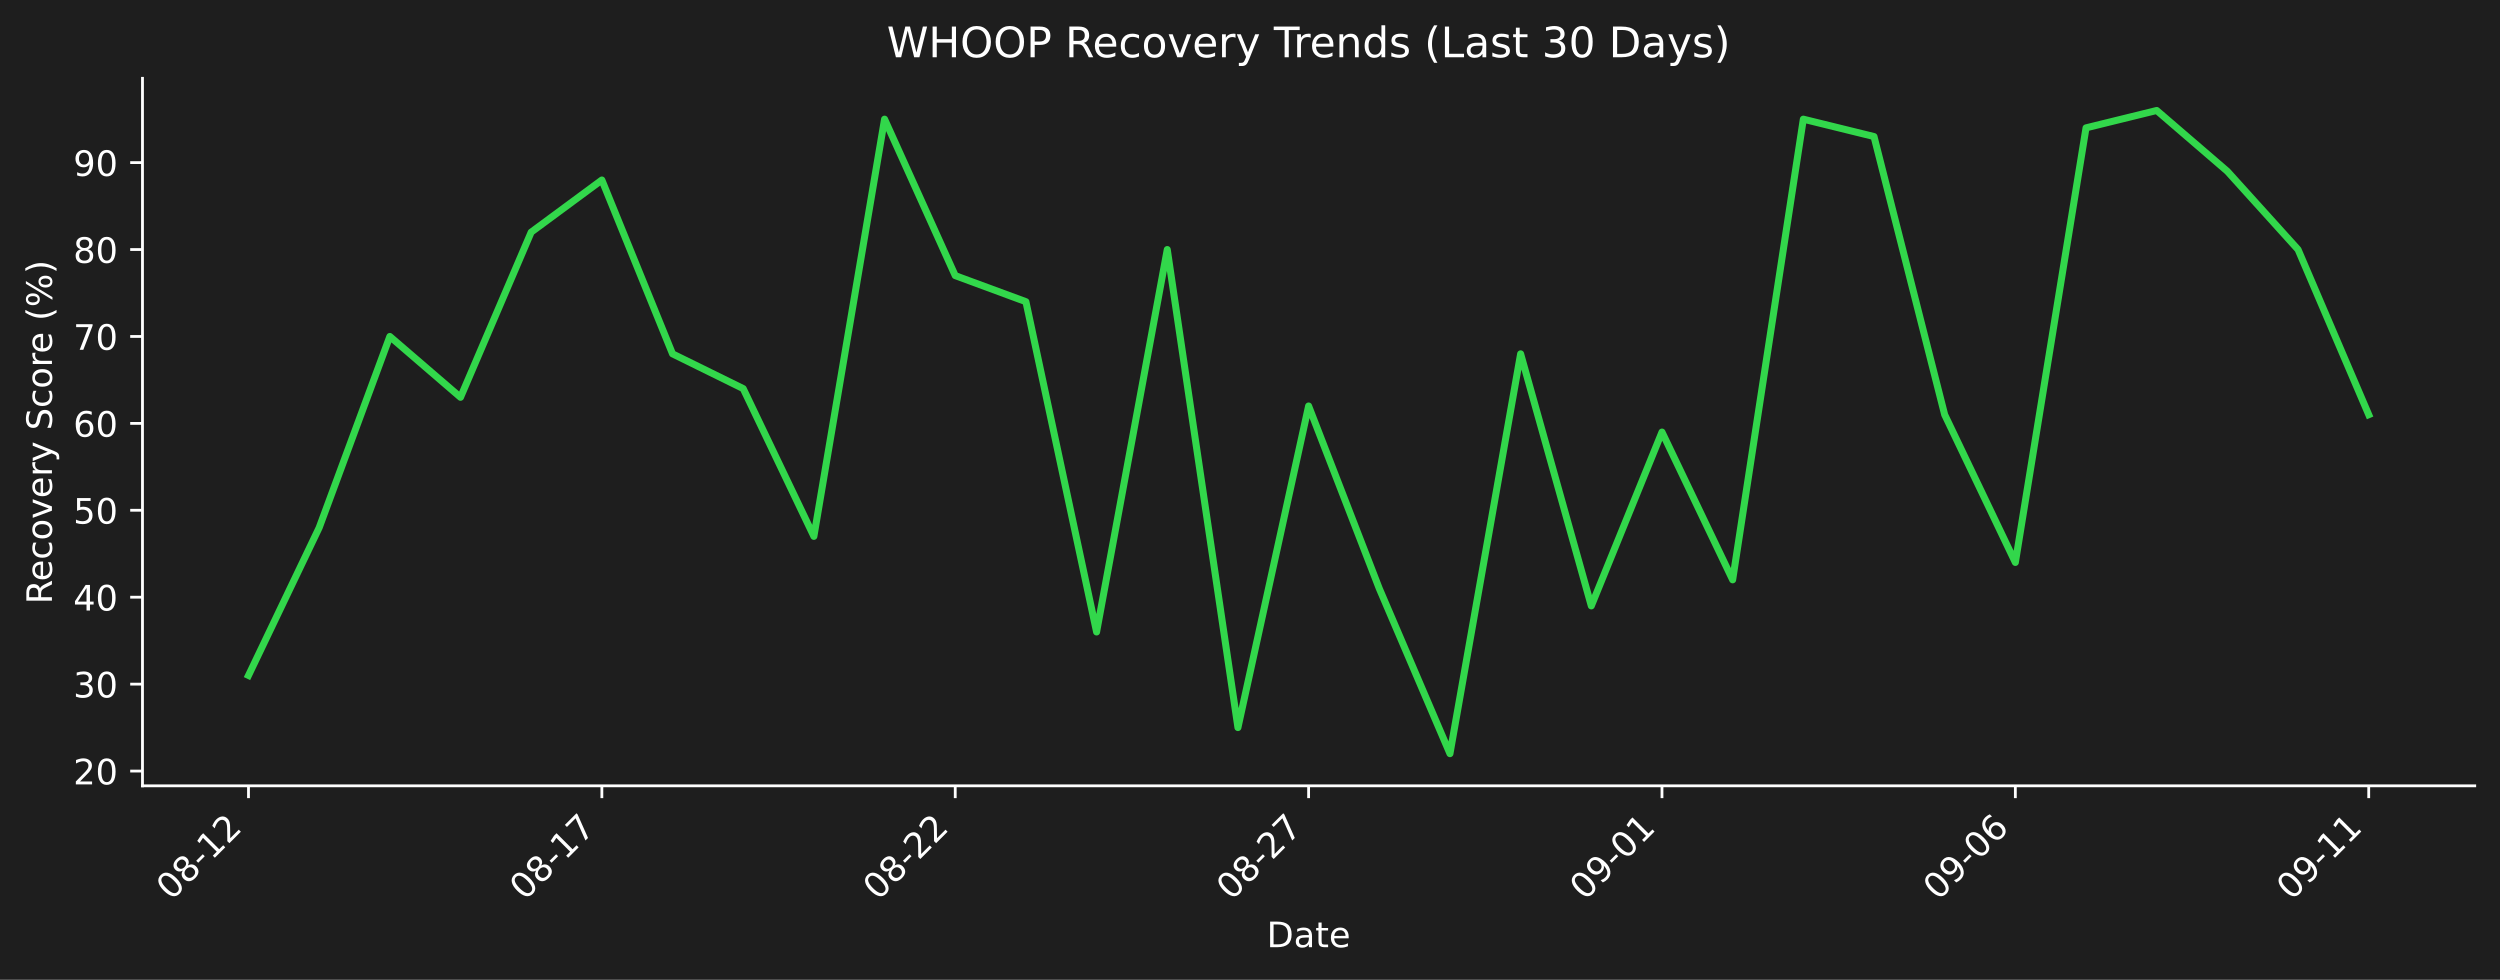
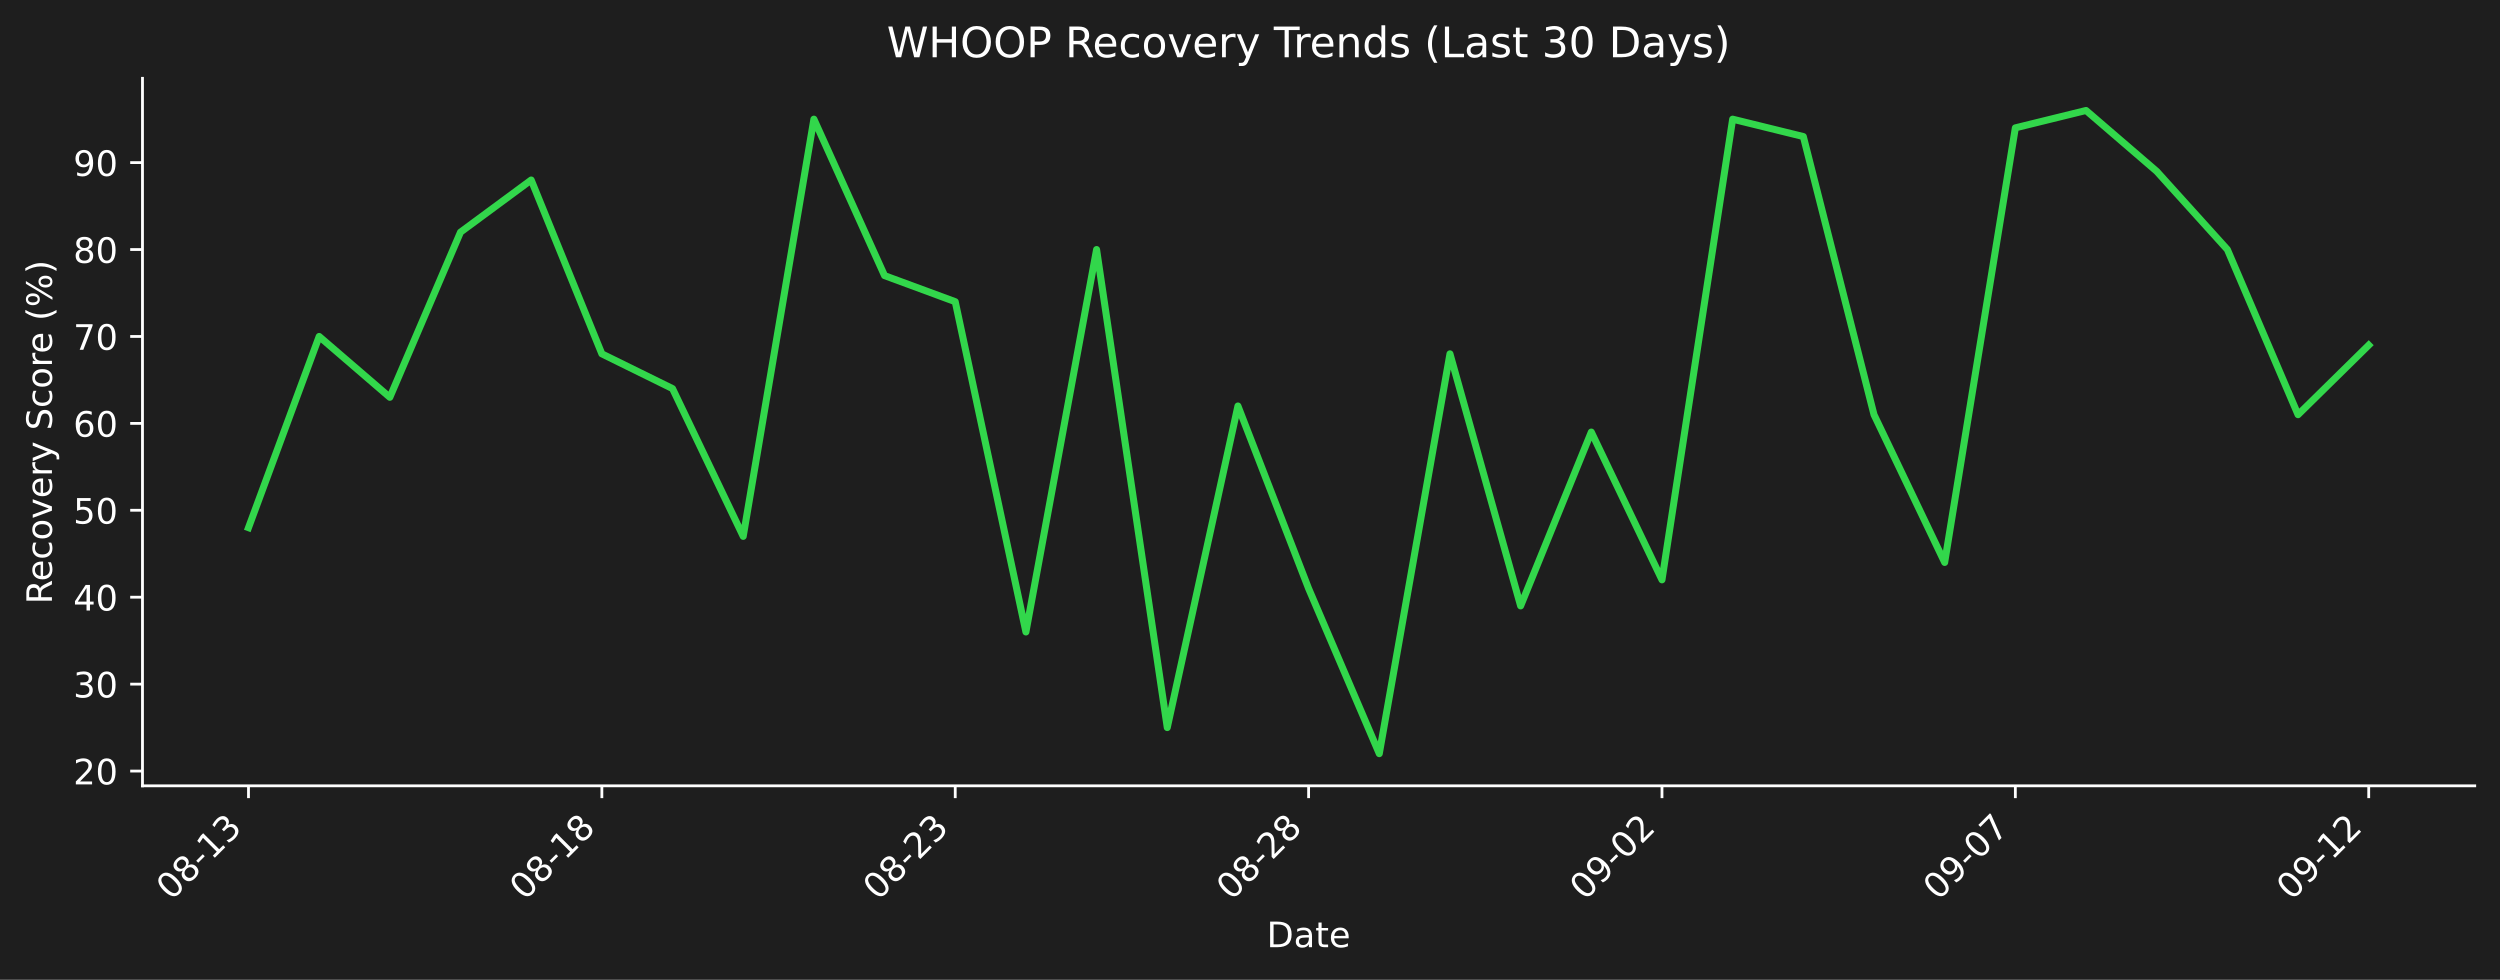
<svg xmlns="http://www.w3.org/2000/svg" xmlns:xlink="http://www.w3.org/1999/xlink" width="712.433pt" height="279.207pt" viewBox="0 0 712.433 279.207" version="1.1">
  <defs>
    <style type="text/css">*{stroke-linejoin: round; stroke-linecap: butt}</style>
  </defs>
  <g id="figure_1">
    <g id="patch_1">
      <path d="M 0 279.207  L 712.433 279.207  L 712.433 0  L 0 0  z " style="fill: #1e1e1e" />
    </g>
    <g id="axes_1">
      <g id="patch_2">
        <path d="M 40.603 223.939  L 705.233 223.939  L 705.233 22.318  L 40.603 22.318  L 40.603 223.939  z " style="fill: none" />
      </g>
      <g id="matplotlib.axis_1">
        <g id="xtick_1">
          <g id="line2d_1">
            <defs>
-               <path id="m858dd1986c" d="M 0 0  L 0 3.5  " style="stroke: #ffffff; stroke-width: 0.8" />
+               <path id="mee70c2be3d" d="M 0 0  L 0 3.5  " style="stroke: #ffffff; stroke-width: 0.8" />
            </defs>
            <g>
-               <use xlink:href="#m858dd1986c" x="70.814" y="223.939" style="fill: #ffffff; stroke: #ffffff; stroke-width: 0.8" />
+               <use xlink:href="#mee70c2be3d" x="70.814" y="223.939" style="fill: #ffffff; stroke: #ffffff; stroke-width: 0.8" />
            </g>
          </g>
          <g id="text_1">
            <g style="fill: #ffffff" transform="translate(48.79604 256.8584) rotate(-45) scale(0.1 -0.1)">
              <defs>
                <path id="DejaVuSans-30" d="M 2034 4250  Q 1547 4250 1301 3770  Q 1056 3291 1056 2328  Q 1056 1369 1301 889  Q 1547 409 2034 409  Q 2525 409 2770 889  Q 3016 1369 3016 2328  Q 3016 3291 2770 3770  Q 2525 4250 2034 4250  z M 2034 4750  Q 2819 4750 3233 4129  Q 3647 3509 3647 2328  Q 3647 1150 3233 529  Q 2819 -91 2034 -91  Q 1250 -91 836 529  Q 422 1150 422 2328  Q 422 3509 836 4129  Q 1250 4750 2034 4750  z " transform="scale(0.015625)" />
                <path id="DejaVuSans-38" d="M 2034 2216  Q 1584 2216 1326 1975  Q 1069 1734 1069 1313  Q 1069 891 1326 650  Q 1584 409 2034 409  Q 2484 409 2743 651  Q 3003 894 3003 1313  Q 3003 1734 2745 1975  Q 2488 2216 2034 2216  z M 1403 2484  Q 997 2584 770 2862  Q 544 3141 544 3541  Q 544 4100 942 4425  Q 1341 4750 2034 4750  Q 2731 4750 3128 4425  Q 3525 4100 3525 3541  Q 3525 3141 3298 2862  Q 3072 2584 2669 2484  Q 3125 2378 3379 2068  Q 3634 1759 3634 1313  Q 3634 634 3220 271  Q 2806 -91 2034 -91  Q 1263 -91 848 271  Q 434 634 434 1313  Q 434 1759 690 2068  Q 947 2378 1403 2484  z M 1172 3481  Q 1172 3119 1398 2916  Q 1625 2713 2034 2713  Q 2441 2713 2670 2916  Q 2900 3119 2900 3481  Q 2900 3844 2670 4047  Q 2441 4250 2034 4250  Q 1625 4250 1398 4047  Q 1172 3844 1172 3481  z " transform="scale(0.015625)" />
                <path id="DejaVuSans-2d" d="M 313 2009  L 1997 2009  L 1997 1497  L 313 1497  L 313 2009  z " transform="scale(0.015625)" />
                <path id="DejaVuSans-31" d="M 794 531  L 1825 531  L 1825 4091  L 703 3866  L 703 4441  L 1819 4666  L 2450 4666  L 2450 531  L 3481 531  L 3481 0  L 794 0  L 794 531  z " transform="scale(0.015625)" />
+                 <path id="DejaVuSans-33" d="M 2597 2516  Q 3050 2419 3304 2112  Q 3559 1806 3559 1356  Q 3559 666 3084 287  Q 2609 -91 1734 -91  Q 1441 -91 1130 -33  Q 819 25 488 141  L 488 750  Q 750 597 1062 519  Q 1375 441 1716 441  Q 2309 441 2620 675  Q 2931 909 2931 1356  Q 2931 1769 2642 2001  Q 2353 2234 1838 2234  L 1294 2234  L 1294 2753  L 1863 2753  Q 2328 2753 2575 2939  Q 2822 3125 2822 3475  Q 2822 3834 2567 4026  Q 2313 4219 1838 4219  Q 1578 4219 1281 4162  Q 984 4106 628 3988  L 628 4550  Q 988 4650 1302 4700  Q 1616 4750 1894 4750  Q 2613 4750 3031 4423  Q 3450 4097 3450 3541  Q 3450 3153 3228 2886  Q 3006 2619 2597 2516  z " transform="scale(0.015625)" />
+               </defs>
+               <use xlink:href="#DejaVuSans-30" />
+               <use xlink:href="#DejaVuSans-38" transform="translate(63.62305 0)" />
+               <use xlink:href="#DejaVuSans-2d" transform="translate(127.2461 0)" />
+               <use xlink:href="#DejaVuSans-31" transform="translate(163.3301 0)" />
+               <use xlink:href="#DejaVuSans-33" transform="translate(226.9531 0)" />
+             </g>
+           </g>
+         </g>
+         <g id="xtick_2">
+           <g id="line2d_2">
+             <g>
+               <use xlink:href="#mee70c2be3d" x="171.515" y="223.939" style="fill: #ffffff; stroke: #ffffff; stroke-width: 0.8" />
+             </g>
+           </g>
+           <g id="text_2">
+             <g style="fill: #ffffff" transform="translate(149.4976 256.8584) rotate(-45) scale(0.1 -0.1)">
+               <use xlink:href="#DejaVuSans-30" />
+               <use xlink:href="#DejaVuSans-38" transform="translate(63.62305 0)" />
+               <use xlink:href="#DejaVuSans-2d" transform="translate(127.2461 0)" />
+               <use xlink:href="#DejaVuSans-31" transform="translate(163.3301 0)" />
+               <use xlink:href="#DejaVuSans-38" transform="translate(226.9531 0)" />
+             </g>
+           </g>
+         </g>
+         <g id="xtick_3">
+           <g id="line2d_3">
+             <g>
+               <use xlink:href="#mee70c2be3d" x="272.217" y="223.939" style="fill: #ffffff; stroke: #ffffff; stroke-width: 0.8" />
+             </g>
+           </g>
+           <g id="text_3">
+             <g style="fill: #ffffff" transform="translate(250.1991 256.8584) rotate(-45) scale(0.1 -0.1)">
+               <defs>
                <path id="DejaVuSans-32" d="M 1228 531  L 3431 531  L 3431 0  L 469 0  L 469 531  Q 828 903 1448 1529  Q 2069 2156 2228 2338  Q 2531 2678 2651 2914  Q 2772 3150 2772 3378  Q 2772 3750 2511 3984  Q 2250 4219 1831 4219  Q 1534 4219 1204 4116  Q 875 4013 500 3803  L 500 4441  Q 881 4594 1212 4672  Q 1544 4750 1819 4750  Q 2544 4750 2975 4387  Q 3406 4025 3406 3419  Q 3406 3131 3298 2873  Q 3191 2616 2906 2266  Q 2828 2175 2409 1742  Q 1991 1309 1228 531  z " transform="scale(0.015625)" />
              </defs>
              <use xlink:href="#DejaVuSans-30" />
              <use xlink:href="#DejaVuSans-38" transform="translate(63.62305 0)" />
+               <use xlink:href="#DejaVuSans-2d" transform="translate(127.2461 0)" />
+               <use xlink:href="#DejaVuSans-32" transform="translate(163.3301 0)" />
+               <use xlink:href="#DejaVuSans-33" transform="translate(226.9531 0)" />
+             </g>
+           </g>
+         </g>
+         <g id="xtick_4">
+           <g id="line2d_4">
+             <g>
+               <use xlink:href="#mee70c2be3d" x="372.918" y="223.939" style="fill: #ffffff; stroke: #ffffff; stroke-width: 0.8" />
+             </g>
+           </g>
+           <g id="text_4">
+             <g style="fill: #ffffff" transform="translate(350.9006 256.8584) rotate(-45) scale(0.1 -0.1)">
+               <use xlink:href="#DejaVuSans-30" />
+               <use xlink:href="#DejaVuSans-38" transform="translate(63.62305 0)" />
+               <use xlink:href="#DejaVuSans-2d" transform="translate(127.2461 0)" />
+               <use xlink:href="#DejaVuSans-32" transform="translate(163.3301 0)" />
+               <use xlink:href="#DejaVuSans-38" transform="translate(226.9531 0)" />
+             </g>
+           </g>
+         </g>
+         <g id="xtick_5">
+           <g id="line2d_5">
+             <g>
+               <use xlink:href="#mee70c2be3d" x="473.62" y="223.939" style="fill: #ffffff; stroke: #ffffff; stroke-width: 0.8" />
+             </g>
+           </g>
+           <g id="text_5">
+             <g style="fill: #ffffff" transform="translate(451.6021 256.8584) rotate(-45) scale(0.1 -0.1)">
+               <defs>
+                 <path id="DejaVuSans-39" d="M 703 97  L 703 672  Q 941 559 1184 500  Q 1428 441 1663 441  Q 2288 441 2617 861  Q 2947 1281 2994 2138  Q 2813 1869 2534 1725  Q 2256 1581 1919 1581  Q 1219 1581 811 2004  Q 403 2428 403 3163  Q 403 3881 828 4315  Q 1253 4750 1959 4750  Q 2769 4750 3195 4129  Q 3622 3509 3622 2328  Q 3622 1225 3098 567  Q 2575 -91 1691 -91  Q 1453 -91 1209 -44  Q 966 3 703 97  z M 1959 2075  Q 2384 2075 2632 2365  Q 2881 2656 2881 3163  Q 2881 3666 2632 3958  Q 2384 4250 1959 4250  Q 1534 4250 1286 3958  Q 1038 3666 1038 3163  Q 1038 2656 1286 2365  Q 1534 2075 1959 2075  z " transform="scale(0.015625)" />
+               </defs>
+               <use xlink:href="#DejaVuSans-30" />
+               <use xlink:href="#DejaVuSans-39" transform="translate(63.62305 0)" />
+               <use xlink:href="#DejaVuSans-2d" transform="translate(127.2461 0)" />
+               <use xlink:href="#DejaVuSans-30" transform="translate(163.3301 0)" />
+               <use xlink:href="#DejaVuSans-32" transform="translate(226.9531 0)" />
+             </g>
+           </g>
+         </g>
+         <g id="xtick_6">
+           <g id="line2d_6">
+             <g>
+               <use xlink:href="#mee70c2be3d" x="574.321" y="223.939" style="fill: #ffffff; stroke: #ffffff; stroke-width: 0.8" />
+             </g>
+           </g>
+           <g id="text_6">
+             <g style="fill: #ffffff" transform="translate(552.3036 256.8584) rotate(-45) scale(0.1 -0.1)">
+               <defs>
+                 <path id="DejaVuSans-37" d="M 525 4666  L 3525 4666  L 3525 4397  L 1831 0  L 1172 0  L 2766 4134  L 525 4134  L 525 4666  z " transform="scale(0.015625)" />
+               </defs>
+               <use xlink:href="#DejaVuSans-30" />
+               <use xlink:href="#DejaVuSans-39" transform="translate(63.62305 0)" />
+               <use xlink:href="#DejaVuSans-2d" transform="translate(127.2461 0)" />
+               <use xlink:href="#DejaVuSans-30" transform="translate(163.3301 0)" />
+               <use xlink:href="#DejaVuSans-37" transform="translate(226.9531 0)" />
+             </g>
+           </g>
+         </g>
+         <g id="xtick_7">
+           <g id="line2d_7">
+             <g>
+               <use xlink:href="#mee70c2be3d" x="675.023" y="223.939" style="fill: #ffffff; stroke: #ffffff; stroke-width: 0.8" />
+             </g>
+           </g>
+           <g id="text_7">
+             <g style="fill: #ffffff" transform="translate(653.0051 256.8584) rotate(-45) scale(0.1 -0.1)">
+               <use xlink:href="#DejaVuSans-30" />
+               <use xlink:href="#DejaVuSans-39" transform="translate(63.62305 0)" />
              <use xlink:href="#DejaVuSans-2d" transform="translate(127.2461 0)" />
              <use xlink:href="#DejaVuSans-31" transform="translate(163.3301 0)" />
              <use xlink:href="#DejaVuSans-32" transform="translate(226.9531 0)" />
-             </g>
-           </g>
-         </g>
-         <g id="xtick_2">
-           <g id="line2d_2">
-             <g>
-               <use xlink:href="#m858dd1986c" x="171.515" y="223.939" style="fill: #ffffff; stroke: #ffffff; stroke-width: 0.8" />
-             </g>
-           </g>
-           <g id="text_2">
-             <g style="fill: #ffffff" transform="translate(149.4976 256.8584) rotate(-45) scale(0.1 -0.1)">
-               <defs>
-                 <path id="DejaVuSans-37" d="M 525 4666  L 3525 4666  L 3525 4397  L 1831 0  L 1172 0  L 2766 4134  L 525 4134  L 525 4666  z " transform="scale(0.015625)" />
-               </defs>
-               <use xlink:href="#DejaVuSans-30" />
-               <use xlink:href="#DejaVuSans-38" transform="translate(63.62305 0)" />
-               <use xlink:href="#DejaVuSans-2d" transform="translate(127.2461 0)" />
-               <use xlink:href="#DejaVuSans-31" transform="translate(163.3301 0)" />
-               <use xlink:href="#DejaVuSans-37" transform="translate(226.9531 0)" />
-             </g>
-           </g>
-         </g>
-         <g id="xtick_3">
-           <g id="line2d_3">
-             <g>
-               <use xlink:href="#m858dd1986c" x="272.217" y="223.939" style="fill: #ffffff; stroke: #ffffff; stroke-width: 0.8" />
-             </g>
-           </g>
-           <g id="text_3">
-             <g style="fill: #ffffff" transform="translate(250.1991 256.8584) rotate(-45) scale(0.1 -0.1)">
-               <use xlink:href="#DejaVuSans-30" />
-               <use xlink:href="#DejaVuSans-38" transform="translate(63.62305 0)" />
-               <use xlink:href="#DejaVuSans-2d" transform="translate(127.2461 0)" />
-               <use xlink:href="#DejaVuSans-32" transform="translate(163.3301 0)" />
-               <use xlink:href="#DejaVuSans-32" transform="translate(226.9531 0)" />
-             </g>
-           </g>
-         </g>
-         <g id="xtick_4">
-           <g id="line2d_4">
-             <g>
-               <use xlink:href="#m858dd1986c" x="372.918" y="223.939" style="fill: #ffffff; stroke: #ffffff; stroke-width: 0.8" />
-             </g>
-           </g>
-           <g id="text_4">
-             <g style="fill: #ffffff" transform="translate(350.9006 256.8584) rotate(-45) scale(0.1 -0.1)">
-               <use xlink:href="#DejaVuSans-30" />
-               <use xlink:href="#DejaVuSans-38" transform="translate(63.62305 0)" />
-               <use xlink:href="#DejaVuSans-2d" transform="translate(127.2461 0)" />
-               <use xlink:href="#DejaVuSans-32" transform="translate(163.3301 0)" />
-               <use xlink:href="#DejaVuSans-37" transform="translate(226.9531 0)" />
-             </g>
-           </g>
-         </g>
-         <g id="xtick_5">
-           <g id="line2d_5">
-             <g>
-               <use xlink:href="#m858dd1986c" x="473.62" y="223.939" style="fill: #ffffff; stroke: #ffffff; stroke-width: 0.8" />
-             </g>
-           </g>
-           <g id="text_5">
-             <g style="fill: #ffffff" transform="translate(451.6021 256.8584) rotate(-45) scale(0.1 -0.1)">
-               <defs>
-                 <path id="DejaVuSans-39" d="M 703 97  L 703 672  Q 941 559 1184 500  Q 1428 441 1663 441  Q 2288 441 2617 861  Q 2947 1281 2994 2138  Q 2813 1869 2534 1725  Q 2256 1581 1919 1581  Q 1219 1581 811 2004  Q 403 2428 403 3163  Q 403 3881 828 4315  Q 1253 4750 1959 4750  Q 2769 4750 3195 4129  Q 3622 3509 3622 2328  Q 3622 1225 3098 567  Q 2575 -91 1691 -91  Q 1453 -91 1209 -44  Q 966 3 703 97  z M 1959 2075  Q 2384 2075 2632 2365  Q 2881 2656 2881 3163  Q 2881 3666 2632 3958  Q 2384 4250 1959 4250  Q 1534 4250 1286 3958  Q 1038 3666 1038 3163  Q 1038 2656 1286 2365  Q 1534 2075 1959 2075  z " transform="scale(0.015625)" />
-               </defs>
-               <use xlink:href="#DejaVuSans-30" />
-               <use xlink:href="#DejaVuSans-39" transform="translate(63.62305 0)" />
-               <use xlink:href="#DejaVuSans-2d" transform="translate(127.2461 0)" />
-               <use xlink:href="#DejaVuSans-30" transform="translate(163.3301 0)" />
-               <use xlink:href="#DejaVuSans-31" transform="translate(226.9531 0)" />
-             </g>
-           </g>
-         </g>
-         <g id="xtick_6">
-           <g id="line2d_6">
-             <g>
-               <use xlink:href="#m858dd1986c" x="574.321" y="223.939" style="fill: #ffffff; stroke: #ffffff; stroke-width: 0.8" />
-             </g>
-           </g>
-           <g id="text_6">
-             <g style="fill: #ffffff" transform="translate(552.3036 256.8584) rotate(-45) scale(0.1 -0.1)">
-               <defs>
-                 <path id="DejaVuSans-36" d="M 2113 2584  Q 1688 2584 1439 2293  Q 1191 2003 1191 1497  Q 1191 994 1439 701  Q 1688 409 2113 409  Q 2538 409 2786 701  Q 3034 994 3034 1497  Q 3034 2003 2786 2293  Q 2538 2584 2113 2584  z M 3366 4563  L 3366 3988  Q 3128 4100 2886 4159  Q 2644 4219 2406 4219  Q 1781 4219 1451 3797  Q 1122 3375 1075 2522  Q 1259 2794 1537 2939  Q 1816 3084 2150 3084  Q 2853 3084 3261 2657  Q 3669 2231 3669 1497  Q 3669 778 3244 343  Q 2819 -91 2113 -91  Q 1303 -91 875 529  Q 447 1150 447 2328  Q 447 3434 972 4092  Q 1497 4750 2381 4750  Q 2619 4750 2861 4703  Q 3103 4656 3366 4563  z " transform="scale(0.015625)" />
-               </defs>
-               <use xlink:href="#DejaVuSans-30" />
-               <use xlink:href="#DejaVuSans-39" transform="translate(63.62305 0)" />
-               <use xlink:href="#DejaVuSans-2d" transform="translate(127.2461 0)" />
-               <use xlink:href="#DejaVuSans-30" transform="translate(163.3301 0)" />
-               <use xlink:href="#DejaVuSans-36" transform="translate(226.9531 0)" />
-             </g>
-           </g>
-         </g>
-         <g id="xtick_7">
-           <g id="line2d_7">
-             <g>
-               <use xlink:href="#m858dd1986c" x="675.023" y="223.939" style="fill: #ffffff; stroke: #ffffff; stroke-width: 0.8" />
-             </g>
-           </g>
-           <g id="text_7">
-             <g style="fill: #ffffff" transform="translate(653.0051 256.8584) rotate(-45) scale(0.1 -0.1)">
-               <use xlink:href="#DejaVuSans-30" />
-               <use xlink:href="#DejaVuSans-39" transform="translate(63.62305 0)" />
-               <use xlink:href="#DejaVuSans-2d" transform="translate(127.2461 0)" />
-               <use xlink:href="#DejaVuSans-31" transform="translate(163.3301 0)" />
-               <use xlink:href="#DejaVuSans-31" transform="translate(226.9531 0)" />
            </g>
          </g>
        </g>
        <g id="text_8">
          <g style="fill: #ffffff" transform="translate(360.9673 269.9274) scale(0.1 -0.1)">
            <defs>
              <path id="DejaVuSans-44" d="M 1259 4147  L 1259 519  L 2022 519  Q 2988 519 3436 956  Q 3884 1394 3884 2338  Q 3884 3275 3436 3711  Q 2988 4147 2022 4147  L 1259 4147  z M 628 4666  L 1925 4666  Q 3281 4666 3915 4102  Q 4550 3538 4550 2338  Q 4550 1131 3912 565  Q 3275 0 1925 0  L 628 0  L 628 4666  z " transform="scale(0.015625)" />
              <path id="DejaVuSans-61" d="M 2194 1759  Q 1497 1759 1228 1600  Q 959 1441 959 1056  Q 959 750 1161 570  Q 1363 391 1709 391  Q 2188 391 2477 730  Q 2766 1069 2766 1631  L 2766 1759  L 2194 1759  z M 3341 1997  L 3341 0  L 2766 0  L 2766 531  Q 2569 213 2275 61  Q 1981 -91 1556 -91  Q 1019 -91 701 211  Q 384 513 384 1019  Q 384 1609 779 1909  Q 1175 2209 1959 2209  L 2766 2209  L 2766 2266  Q 2766 2663 2505 2880  Q 2244 3097 1772 3097  Q 1472 3097 1187 3025  Q 903 2953 641 2809  L 641 3341  Q 956 3463 1253 3523  Q 1550 3584 1831 3584  Q 2591 3584 2966 3190  Q 3341 2797 3341 1997  z " transform="scale(0.015625)" />
              <path id="DejaVuSans-74" d="M 1172 4494  L 1172 3500  L 2356 3500  L 2356 3053  L 1172 3053  L 1172 1153  Q 1172 725 1289 603  Q 1406 481 1766 481  L 2356 481  L 2356 0  L 1766 0  Q 1100 0 847 248  Q 594 497 594 1153  L 594 3053  L 172 3053  L 172 3500  L 594 3500  L 594 4494  L 1172 4494  z " transform="scale(0.015625)" />
              <path id="DejaVuSans-65" d="M 3597 1894  L 3597 1613  L 953 1613  Q 991 1019 1311 708  Q 1631 397 2203 397  Q 2534 397 2845 478  Q 3156 559 3463 722  L 3463 178  Q 3153 47 2828 -22  Q 2503 -91 2169 -91  Q 1331 -91 842 396  Q 353 884 353 1716  Q 353 2575 817 3079  Q 1281 3584 2069 3584  Q 2775 3584 3186 3129  Q 3597 2675 3597 1894  z M 3022 2063  Q 3016 2534 2758 2815  Q 2500 3097 2075 3097  Q 1594 3097 1305 2825  Q 1016 2553 972 2059  L 3022 2063  z " transform="scale(0.015625)" />
            </defs>
            <use xlink:href="#DejaVuSans-44" />
            <use xlink:href="#DejaVuSans-61" transform="translate(77.00195 0)" />
            <use xlink:href="#DejaVuSans-74" transform="translate(138.2812 0)" />
            <use xlink:href="#DejaVuSans-65" transform="translate(177.4902 0)" />
          </g>
        </g>
      </g>
      <g id="matplotlib.axis_2">
        <g id="ytick_1">
          <g id="line2d_8">
            <defs>
-               <path id="m3c7f946929" d="M 0 0  L -3.5 0  " style="stroke: #ffffff; stroke-width: 0.8" />
+               <path id="m6b1e8785a9" d="M 0 0  L -3.5 0  " style="stroke: #ffffff; stroke-width: 0.8" />
            </defs>
            <g>
-               <use xlink:href="#m3c7f946929" x="40.603" y="219.728" style="fill: #ffffff; stroke: #ffffff; stroke-width: 0.8" />
+               <use xlink:href="#m6b1e8785a9" x="40.603" y="219.728" style="fill: #ffffff; stroke: #ffffff; stroke-width: 0.8" />
            </g>
          </g>
          <g id="text_9">
            <g style="fill: #ffffff" transform="translate(20.87813 223.527) scale(0.1 -0.1)">
              <use xlink:href="#DejaVuSans-32" />
              <use xlink:href="#DejaVuSans-30" transform="translate(63.62305 0)" />
            </g>
          </g>
        </g>
        <g id="ytick_2">
          <g id="line2d_9">
            <g>
-               <use xlink:href="#m3c7f946929" x="40.603" y="194.959" style="fill: #ffffff; stroke: #ffffff; stroke-width: 0.8" />
+               <use xlink:href="#m6b1e8785a9" x="40.603" y="194.959" style="fill: #ffffff; stroke: #ffffff; stroke-width: 0.8" />
            </g>
          </g>
          <g id="text_10">
            <g style="fill: #ffffff" transform="translate(20.87813 198.7579) scale(0.1 -0.1)">
-               <defs>
-                 <path id="DejaVuSans-33" d="M 2597 2516  Q 3050 2419 3304 2112  Q 3559 1806 3559 1356  Q 3559 666 3084 287  Q 2609 -91 1734 -91  Q 1441 -91 1130 -33  Q 819 25 488 141  L 488 750  Q 750 597 1062 519  Q 1375 441 1716 441  Q 2309 441 2620 675  Q 2931 909 2931 1356  Q 2931 1769 2642 2001  Q 2353 2234 1838 2234  L 1294 2234  L 1294 2753  L 1863 2753  Q 2328 2753 2575 2939  Q 2822 3125 2822 3475  Q 2822 3834 2567 4026  Q 2313 4219 1838 4219  Q 1578 4219 1281 4162  Q 984 4106 628 3988  L 628 4550  Q 988 4650 1302 4700  Q 1616 4750 1894 4750  Q 2613 4750 3031 4423  Q 3450 4097 3450 3541  Q 3450 3153 3228 2886  Q 3006 2619 2597 2516  z " transform="scale(0.015625)" />
-               </defs>
              <use xlink:href="#DejaVuSans-33" />
              <use xlink:href="#DejaVuSans-30" transform="translate(63.62305 0)" />
            </g>
          </g>
        </g>
        <g id="ytick_3">
          <g id="line2d_10">
            <g>
-               <use xlink:href="#m3c7f946929" x="40.603" y="170.19" style="fill: #ffffff; stroke: #ffffff; stroke-width: 0.8" />
+               <use xlink:href="#m6b1e8785a9" x="40.603" y="170.19" style="fill: #ffffff; stroke: #ffffff; stroke-width: 0.8" />
            </g>
          </g>
          <g id="text_11">
            <g style="fill: #ffffff" transform="translate(20.87813 173.9888) scale(0.1 -0.1)">
              <defs>
                <path id="DejaVuSans-34" d="M 2419 4116  L 825 1625  L 2419 1625  L 2419 4116  z M 2253 4666  L 3047 4666  L 3047 1625  L 3713 1625  L 3713 1100  L 3047 1100  L 3047 0  L 2419 0  L 2419 1100  L 313 1100  L 313 1709  L 2253 4666  z " transform="scale(0.015625)" />
              </defs>
              <use xlink:href="#DejaVuSans-34" />
              <use xlink:href="#DejaVuSans-30" transform="translate(63.62305 0)" />
            </g>
          </g>
        </g>
        <g id="ytick_4">
          <g id="line2d_11">
            <g>
-               <use xlink:href="#m3c7f946929" x="40.603" y="145.421" style="fill: #ffffff; stroke: #ffffff; stroke-width: 0.8" />
+               <use xlink:href="#m6b1e8785a9" x="40.603" y="145.421" style="fill: #ffffff; stroke: #ffffff; stroke-width: 0.8" />
            </g>
          </g>
          <g id="text_12">
            <g style="fill: #ffffff" transform="translate(20.87813 149.2197) scale(0.1 -0.1)">
              <defs>
                <path id="DejaVuSans-35" d="M 691 4666  L 3169 4666  L 3169 4134  L 1269 4134  L 1269 2991  Q 1406 3038 1543 3061  Q 1681 3084 1819 3084  Q 2600 3084 3056 2656  Q 3513 2228 3513 1497  Q 3513 744 3044 326  Q 2575 -91 1722 -91  Q 1428 -91 1123 -41  Q 819 9 494 109  L 494 744  Q 775 591 1075 516  Q 1375 441 1709 441  Q 2250 441 2565 725  Q 2881 1009 2881 1497  Q 2881 1984 2565 2268  Q 2250 2553 1709 2553  Q 1456 2553 1204 2497  Q 953 2441 691 2322  L 691 4666  z " transform="scale(0.015625)" />
              </defs>
              <use xlink:href="#DejaVuSans-35" />
              <use xlink:href="#DejaVuSans-30" transform="translate(63.62305 0)" />
            </g>
          </g>
        </g>
        <g id="ytick_5">
          <g id="line2d_12">
            <g>
-               <use xlink:href="#m3c7f946929" x="40.603" y="120.651" style="fill: #ffffff; stroke: #ffffff; stroke-width: 0.8" />
+               <use xlink:href="#m6b1e8785a9" x="40.603" y="120.651" style="fill: #ffffff; stroke: #ffffff; stroke-width: 0.8" />
            </g>
          </g>
          <g id="text_13">
            <g style="fill: #ffffff" transform="translate(20.87813 124.4506) scale(0.1 -0.1)">
+               <defs>
+                 <path id="DejaVuSans-36" d="M 2113 2584  Q 1688 2584 1439 2293  Q 1191 2003 1191 1497  Q 1191 994 1439 701  Q 1688 409 2113 409  Q 2538 409 2786 701  Q 3034 994 3034 1497  Q 3034 2003 2786 2293  Q 2538 2584 2113 2584  z M 3366 4563  L 3366 3988  Q 3128 4100 2886 4159  Q 2644 4219 2406 4219  Q 1781 4219 1451 3797  Q 1122 3375 1075 2522  Q 1259 2794 1537 2939  Q 1816 3084 2150 3084  Q 2853 3084 3261 2657  Q 3669 2231 3669 1497  Q 3669 778 3244 343  Q 2819 -91 2113 -91  Q 1303 -91 875 529  Q 447 1150 447 2328  Q 447 3434 972 4092  Q 1497 4750 2381 4750  Q 2619 4750 2861 4703  Q 3103 4656 3366 4563  z " transform="scale(0.015625)" />
+               </defs>
              <use xlink:href="#DejaVuSans-36" />
              <use xlink:href="#DejaVuSans-30" transform="translate(63.62305 0)" />
            </g>
          </g>
        </g>
        <g id="ytick_6">
          <g id="line2d_13">
            <g>
-               <use xlink:href="#m3c7f946929" x="40.603" y="95.882" style="fill: #ffffff; stroke: #ffffff; stroke-width: 0.8" />
+               <use xlink:href="#m6b1e8785a9" x="40.603" y="95.882" style="fill: #ffffff; stroke: #ffffff; stroke-width: 0.8" />
            </g>
          </g>
          <g id="text_14">
            <g style="fill: #ffffff" transform="translate(20.87813 99.68155) scale(0.1 -0.1)">
              <use xlink:href="#DejaVuSans-37" />
              <use xlink:href="#DejaVuSans-30" transform="translate(63.62305 0)" />
            </g>
          </g>
        </g>
        <g id="ytick_7">
          <g id="line2d_14">
            <g>
-               <use xlink:href="#m3c7f946929" x="40.603" y="71.113" style="fill: #ffffff; stroke: #ffffff; stroke-width: 0.8" />
+               <use xlink:href="#m6b1e8785a9" x="40.603" y="71.113" style="fill: #ffffff; stroke: #ffffff; stroke-width: 0.8" />
            </g>
          </g>
          <g id="text_15">
            <g style="fill: #ffffff" transform="translate(20.87813 74.91245) scale(0.1 -0.1)">
              <use xlink:href="#DejaVuSans-38" />
              <use xlink:href="#DejaVuSans-30" transform="translate(63.62305 0)" />
            </g>
          </g>
        </g>
        <g id="ytick_8">
          <g id="line2d_15">
            <g>
-               <use xlink:href="#m3c7f946929" x="40.603" y="46.344" style="fill: #ffffff; stroke: #ffffff; stroke-width: 0.8" />
+               <use xlink:href="#m6b1e8785a9" x="40.603" y="46.344" style="fill: #ffffff; stroke: #ffffff; stroke-width: 0.8" />
            </g>
          </g>
          <g id="text_16">
            <g style="fill: #ffffff" transform="translate(20.87813 50.14336) scale(0.1 -0.1)">
              <use xlink:href="#DejaVuSans-39" />
              <use xlink:href="#DejaVuSans-30" transform="translate(63.62305 0)" />
            </g>
          </g>
        </g>
        <g id="text_17">
          <g style="fill: #ffffff" transform="translate(14.79844 172.1463) rotate(-90) scale(0.1 -0.1)">
            <defs>
              <path id="DejaVuSans-52" d="M 2841 2188  Q 3044 2119 3236 1894  Q 3428 1669 3622 1275  L 4263 0  L 3584 0  L 2988 1197  Q 2756 1666 2539 1819  Q 2322 1972 1947 1972  L 1259 1972  L 1259 0  L 628 0  L 628 4666  L 2053 4666  Q 2853 4666 3247 4331  Q 3641 3997 3641 3322  Q 3641 2881 3436 2590  Q 3231 2300 2841 2188  z M 1259 4147  L 1259 2491  L 2053 2491  Q 2509 2491 2742 2702  Q 2975 2913 2975 3322  Q 2975 3731 2742 3939  Q 2509 4147 2053 4147  L 1259 4147  z " transform="scale(0.015625)" />
              <path id="DejaVuSans-63" d="M 3122 3366  L 3122 2828  Q 2878 2963 2633 3030  Q 2388 3097 2138 3097  Q 1578 3097 1268 2742  Q 959 2388 959 1747  Q 959 1106 1268 751  Q 1578 397 2138 397  Q 2388 397 2633 464  Q 2878 531 3122 666  L 3122 134  Q 2881 22 2623 -34  Q 2366 -91 2075 -91  Q 1284 -91 818 406  Q 353 903 353 1747  Q 353 2603 823 3093  Q 1294 3584 2113 3584  Q 2378 3584 2631 3529  Q 2884 3475 3122 3366  z " transform="scale(0.015625)" />
              <path id="DejaVuSans-6f" d="M 1959 3097  Q 1497 3097 1228 2736  Q 959 2375 959 1747  Q 959 1119 1226 758  Q 1494 397 1959 397  Q 2419 397 2687 759  Q 2956 1122 2956 1747  Q 2956 2369 2687 2733  Q 2419 3097 1959 3097  z M 1959 3584  Q 2709 3584 3137 3096  Q 3566 2609 3566 1747  Q 3566 888 3137 398  Q 2709 -91 1959 -91  Q 1206 -91 779 398  Q 353 888 353 1747  Q 353 2609 779 3096  Q 1206 3584 1959 3584  z " transform="scale(0.015625)" />
              <path id="DejaVuSans-76" d="M 191 3500  L 800 3500  L 1894 563  L 2988 3500  L 3597 3500  L 2284 0  L 1503 0  L 191 3500  z " transform="scale(0.015625)" />
              <path id="DejaVuSans-72" d="M 2631 2963  Q 2534 3019 2420 3045  Q 2306 3072 2169 3072  Q 1681 3072 1420 2755  Q 1159 2438 1159 1844  L 1159 0  L 581 0  L 581 3500  L 1159 3500  L 1159 2956  Q 1341 3275 1631 3429  Q 1922 3584 2338 3584  Q 2397 3584 2469 3576  Q 2541 3569 2628 3553  L 2631 2963  z " transform="scale(0.015625)" />
              <path id="DejaVuSans-79" d="M 2059 -325  Q 1816 -950 1584 -1140  Q 1353 -1331 966 -1331  L 506 -1331  L 506 -850  L 844 -850  Q 1081 -850 1212 -737  Q 1344 -625 1503 -206  L 1606 56  L 191 3500  L 800 3500  L 1894 763  L 2988 3500  L 3597 3500  L 2059 -325  z " transform="scale(0.015625)" />
              <path id="DejaVuSans-20" transform="scale(0.015625)" />
              <path id="DejaVuSans-53" d="M 3425 4513  L 3425 3897  Q 3066 4069 2747 4153  Q 2428 4238 2131 4238  Q 1616 4238 1336 4038  Q 1056 3838 1056 3469  Q 1056 3159 1242 3001  Q 1428 2844 1947 2747  L 2328 2669  Q 3034 2534 3370 2195  Q 3706 1856 3706 1288  Q 3706 609 3251 259  Q 2797 -91 1919 -91  Q 1588 -91 1214 -16  Q 841 59 441 206  L 441 856  Q 825 641 1194 531  Q 1563 422 1919 422  Q 2459 422 2753 634  Q 3047 847 3047 1241  Q 3047 1584 2836 1778  Q 2625 1972 2144 2069  L 1759 2144  Q 1053 2284 737 2584  Q 422 2884 422 3419  Q 422 4038 858 4394  Q 1294 4750 2059 4750  Q 2388 4750 2728 4690  Q 3069 4631 3425 4513  z " transform="scale(0.015625)" />
              <path id="DejaVuSans-28" d="M 1984 4856  Q 1566 4138 1362 3434  Q 1159 2731 1159 2009  Q 1159 1288 1364 580  Q 1569 -128 1984 -844  L 1484 -844  Q 1016 -109 783 600  Q 550 1309 550 2009  Q 550 2706 781 3412  Q 1013 4119 1484 4856  L 1984 4856  z " transform="scale(0.015625)" />
              <path id="DejaVuSans-25" d="M 4653 2053  Q 4381 2053 4226 1822  Q 4072 1591 4072 1178  Q 4072 772 4226 539  Q 4381 306 4653 306  Q 4919 306 5073 539  Q 5228 772 5228 1178  Q 5228 1588 5073 1820  Q 4919 2053 4653 2053  z M 4653 2450  Q 5147 2450 5437 2106  Q 5728 1763 5728 1178  Q 5728 594 5436 251  Q 5144 -91 4653 -91  Q 4153 -91 3862 251  Q 3572 594 3572 1178  Q 3572 1766 3864 2108  Q 4156 2450 4653 2450  z M 1428 4353  Q 1159 4353 1004 4120  Q 850 3888 850 3481  Q 850 3069 1003 2837  Q 1156 2606 1428 2606  Q 1700 2606 1854 2837  Q 2009 3069 2009 3481  Q 2009 3884 1853 4118  Q 1697 4353 1428 4353  z M 4250 4750  L 4750 4750  L 1831 -91  L 1331 -91  L 4250 4750  z M 1428 4750  Q 1922 4750 2215 4408  Q 2509 4066 2509 3481  Q 2509 2891 2217 2550  Q 1925 2209 1428 2209  Q 931 2209 642 2551  Q 353 2894 353 3481  Q 353 4063 643 4406  Q 934 4750 1428 4750  z " transform="scale(0.015625)" />
              <path id="DejaVuSans-29" d="M 513 4856  L 1013 4856  Q 1481 4119 1714 3412  Q 1947 2706 1947 2009  Q 1947 1309 1714 600  Q 1481 -109 1013 -844  L 513 -844  Q 928 -128 1133 580  Q 1338 1288 1338 2009  Q 1338 2731 1133 3434  Q 928 4138 513 4856  z " transform="scale(0.015625)" />
            </defs>
            <use xlink:href="#DejaVuSans-52" />
            <use xlink:href="#DejaVuSans-65" transform="translate(64.98242 0)" />
            <use xlink:href="#DejaVuSans-63" transform="translate(126.5059 0)" />
            <use xlink:href="#DejaVuSans-6f" transform="translate(181.4863 0)" />
            <use xlink:href="#DejaVuSans-76" transform="translate(242.668 0)" />
            <use xlink:href="#DejaVuSans-65" transform="translate(301.8477 0)" />
            <use xlink:href="#DejaVuSans-72" transform="translate(363.3711 0)" />
            <use xlink:href="#DejaVuSans-79" transform="translate(404.4844 0)" />
            <use xlink:href="#DejaVuSans-20" transform="translate(463.6641 0)" />
            <use xlink:href="#DejaVuSans-53" transform="translate(495.4512 0)" />
            <use xlink:href="#DejaVuSans-63" transform="translate(558.9277 0)" />
            <use xlink:href="#DejaVuSans-6f" transform="translate(613.9082 0)" />
            <use xlink:href="#DejaVuSans-72" transform="translate(675.0898 0)" />
            <use xlink:href="#DejaVuSans-65" transform="translate(713.9531 0)" />
            <use xlink:href="#DejaVuSans-20" transform="translate(775.4766 0)" />
            <use xlink:href="#DejaVuSans-28" transform="translate(807.2637 0)" />
            <use xlink:href="#DejaVuSans-25" transform="translate(846.2773 0)" />
            <use xlink:href="#DejaVuSans-29" transform="translate(941.2969 0)" />
          </g>
        </g>
      </g>
      <g id="line2d_16">
-         <path d="M 70.814 192.482  L 90.954 150.374  L 111.094 95.882  L 131.234 113.221  L 151.375 66.159  L 171.515 51.298  L 191.655 100.836  L 211.796 110.744  L 231.936 152.851  L 252.076 33.96  L 272.217 78.544  L 292.357 85.975  L 312.497 180.097  L 332.638 71.113  L 352.778 207.343  L 372.918 115.698  L 393.058 167.713  L 413.199 214.774  L 433.339 100.836  L 453.479 172.667  L 473.62 123.128  L 493.76 165.236  L 513.9 33.96  L 534.041 38.913  L 554.181 118.175  L 574.321 160.282  L 594.461 36.437  L 614.602 31.483  L 634.742 48.821  L 654.882 71.113  L 675.023 118.175  " clip-path="url(#p69a7a4ed1e)" style="fill: none; stroke: #32d74b; stroke-width: 2; stroke-linecap: square" />
+         <path d="M 70.814 150.374  L 90.954 95.882  L 111.094 113.221  L 131.234 66.159  L 151.375 51.298  L 171.515 100.836  L 191.655 110.744  L 211.796 152.851  L 231.936 33.96  L 252.076 78.544  L 272.217 85.975  L 292.357 180.097  L 312.497 71.113  L 332.638 207.343  L 352.778 115.698  L 372.918 167.713  L 393.058 214.774  L 413.199 100.836  L 433.339 172.667  L 453.479 123.128  L 473.62 165.236  L 493.76 33.96  L 513.9 38.913  L 534.041 118.175  L 554.181 160.282  L 574.321 36.437  L 594.461 31.483  L 614.602 48.821  L 634.742 71.113  L 654.882 118.175  L 675.023 98.359  " clip-path="url(#paabf1b6ccc)" style="fill: none; stroke: #32d74b; stroke-width: 2; stroke-linecap: square" />
      </g>
      <g id="patch_3">
        <path d="M 40.603 223.939  L 40.603 22.318  " style="fill: none; stroke: #ffffff; stroke-width: 0.8; stroke-linejoin: miter; stroke-linecap: square" />
      </g>
      <g id="patch_4">
        <path d="M 40.603 223.939  L 705.233 223.939  " style="fill: none; stroke: #ffffff; stroke-width: 0.8; stroke-linejoin: miter; stroke-linecap: square" />
      </g>
      <g id="text_18">
        <g style="fill: #ffffff" transform="translate(252.7241 16.31812) scale(0.12 -0.12)">
          <defs>
            <path id="DejaVuSans-57" d="M 213 4666  L 850 4666  L 1831 722  L 2809 4666  L 3519 4666  L 4500 722  L 5478 4666  L 6119 4666  L 4947 0  L 4153 0  L 3169 4050  L 2175 0  L 1381 0  L 213 4666  z " transform="scale(0.015625)" />
            <path id="DejaVuSans-48" d="M 628 4666  L 1259 4666  L 1259 2753  L 3553 2753  L 3553 4666  L 4184 4666  L 4184 0  L 3553 0  L 3553 2222  L 1259 2222  L 1259 0  L 628 0  L 628 4666  z " transform="scale(0.015625)" />
            <path id="DejaVuSans-4f" d="M 2522 4238  Q 1834 4238 1429 3725  Q 1025 3213 1025 2328  Q 1025 1447 1429 934  Q 1834 422 2522 422  Q 3209 422 3611 934  Q 4013 1447 4013 2328  Q 4013 3213 3611 3725  Q 3209 4238 2522 4238  z M 2522 4750  Q 3503 4750 4090 4092  Q 4678 3434 4678 2328  Q 4678 1225 4090 567  Q 3503 -91 2522 -91  Q 1538 -91 948 565  Q 359 1222 359 2328  Q 359 3434 948 4092  Q 1538 4750 2522 4750  z " transform="scale(0.015625)" />
            <path id="DejaVuSans-50" d="M 1259 4147  L 1259 2394  L 2053 2394  Q 2494 2394 2734 2622  Q 2975 2850 2975 3272  Q 2975 3691 2734 3919  Q 2494 4147 2053 4147  L 1259 4147  z M 628 4666  L 2053 4666  Q 2838 4666 3239 4311  Q 3641 3956 3641 3272  Q 3641 2581 3239 2228  Q 2838 1875 2053 1875  L 1259 1875  L 1259 0  L 628 0  L 628 4666  z " transform="scale(0.015625)" />
            <path id="DejaVuSans-54" d="M -19 4666  L 3928 4666  L 3928 4134  L 2272 4134  L 2272 0  L 1638 0  L 1638 4134  L -19 4134  L -19 4666  z " transform="scale(0.015625)" />
            <path id="DejaVuSans-6e" d="M 3513 2113  L 3513 0  L 2938 0  L 2938 2094  Q 2938 2591 2744 2837  Q 2550 3084 2163 3084  Q 1697 3084 1428 2787  Q 1159 2491 1159 1978  L 1159 0  L 581 0  L 581 3500  L 1159 3500  L 1159 2956  Q 1366 3272 1645 3428  Q 1925 3584 2291 3584  Q 2894 3584 3203 3211  Q 3513 2838 3513 2113  z " transform="scale(0.015625)" />
            <path id="DejaVuSans-64" d="M 2906 2969  L 2906 4863  L 3481 4863  L 3481 0  L 2906 0  L 2906 525  Q 2725 213 2448 61  Q 2172 -91 1784 -91  Q 1150 -91 751 415  Q 353 922 353 1747  Q 353 2572 751 3078  Q 1150 3584 1784 3584  Q 2172 3584 2448 3432  Q 2725 3281 2906 2969  z M 947 1747  Q 947 1113 1208 752  Q 1469 391 1925 391  Q 2381 391 2643 752  Q 2906 1113 2906 1747  Q 2906 2381 2643 2742  Q 2381 3103 1925 3103  Q 1469 3103 1208 2742  Q 947 2381 947 1747  z " transform="scale(0.015625)" />
            <path id="DejaVuSans-73" d="M 2834 3397  L 2834 2853  Q 2591 2978 2328 3040  Q 2066 3103 1784 3103  Q 1356 3103 1142 2972  Q 928 2841 928 2578  Q 928 2378 1081 2264  Q 1234 2150 1697 2047  L 1894 2003  Q 2506 1872 2764 1633  Q 3022 1394 3022 966  Q 3022 478 2636 193  Q 2250 -91 1575 -91  Q 1294 -91 989 -36  Q 684 19 347 128  L 347 722  Q 666 556 975 473  Q 1284 391 1588 391  Q 1994 391 2212 530  Q 2431 669 2431 922  Q 2431 1156 2273 1281  Q 2116 1406 1581 1522  L 1381 1569  Q 847 1681 609 1914  Q 372 2147 372 2553  Q 372 3047 722 3315  Q 1072 3584 1716 3584  Q 2034 3584 2315 3537  Q 2597 3491 2834 3397  z " transform="scale(0.015625)" />
            <path id="DejaVuSans-4c" d="M 628 4666  L 1259 4666  L 1259 531  L 3531 531  L 3531 0  L 628 0  L 628 4666  z " transform="scale(0.015625)" />
          </defs>
          <use xlink:href="#DejaVuSans-57" />
          <use xlink:href="#DejaVuSans-48" transform="translate(98.87695 0)" />
          <use xlink:href="#DejaVuSans-4f" transform="translate(174.0723 0)" />
          <use xlink:href="#DejaVuSans-4f" transform="translate(252.7832 0)" />
          <use xlink:href="#DejaVuSans-50" transform="translate(331.4941 0)" />
          <use xlink:href="#DejaVuSans-20" transform="translate(391.7969 0)" />
          <use xlink:href="#DejaVuSans-52" transform="translate(423.584 0)" />
          <use xlink:href="#DejaVuSans-65" transform="translate(488.5664 0)" />
          <use xlink:href="#DejaVuSans-63" transform="translate(550.0898 0)" />
          <use xlink:href="#DejaVuSans-6f" transform="translate(605.0703 0)" />
          <use xlink:href="#DejaVuSans-76" transform="translate(666.252 0)" />
          <use xlink:href="#DejaVuSans-65" transform="translate(725.4316 0)" />
          <use xlink:href="#DejaVuSans-72" transform="translate(786.9551 0)" />
          <use xlink:href="#DejaVuSans-79" transform="translate(828.0684 0)" />
          <use xlink:href="#DejaVuSans-20" transform="translate(887.248 0)" />
          <use xlink:href="#DejaVuSans-54" transform="translate(919.0352 0)" />
          <use xlink:href="#DejaVuSans-72" transform="translate(965.3691 0)" />
          <use xlink:href="#DejaVuSans-65" transform="translate(1004.232 0)" />
          <use xlink:href="#DejaVuSans-6e" transform="translate(1065.756 0)" />
          <use xlink:href="#DejaVuSans-64" transform="translate(1129.135 0)" />
          <use xlink:href="#DejaVuSans-73" transform="translate(1192.611 0)" />
          <use xlink:href="#DejaVuSans-20" transform="translate(1244.711 0)" />
          <use xlink:href="#DejaVuSans-28" transform="translate(1276.498 0)" />
          <use xlink:href="#DejaVuSans-4c" transform="translate(1315.512 0)" />
          <use xlink:href="#DejaVuSans-61" transform="translate(1371.225 0)" />
          <use xlink:href="#DejaVuSans-73" transform="translate(1432.504 0)" />
          <use xlink:href="#DejaVuSans-74" transform="translate(1484.604 0)" />
          <use xlink:href="#DejaVuSans-20" transform="translate(1523.812 0)" />
          <use xlink:href="#DejaVuSans-33" transform="translate(1555.6 0)" />
          <use xlink:href="#DejaVuSans-30" transform="translate(1619.223 0)" />
          <use xlink:href="#DejaVuSans-20" transform="translate(1682.846 0)" />
          <use xlink:href="#DejaVuSans-44" transform="translate(1714.633 0)" />
          <use xlink:href="#DejaVuSans-61" transform="translate(1791.635 0)" />
          <use xlink:href="#DejaVuSans-79" transform="translate(1852.914 0)" />
          <use xlink:href="#DejaVuSans-73" transform="translate(1912.094 0)" />
          <use xlink:href="#DejaVuSans-29" transform="translate(1964.193 0)" />
        </g>
      </g>
    </g>
  </g>
  <defs>
-     <clipPath id="p69a7a4ed1e">
+     <clipPath id="paabf1b6ccc">
      <rect x="40.603" y="22.318" width="664.63" height="201.62" />
    </clipPath>
  </defs>
</svg>
